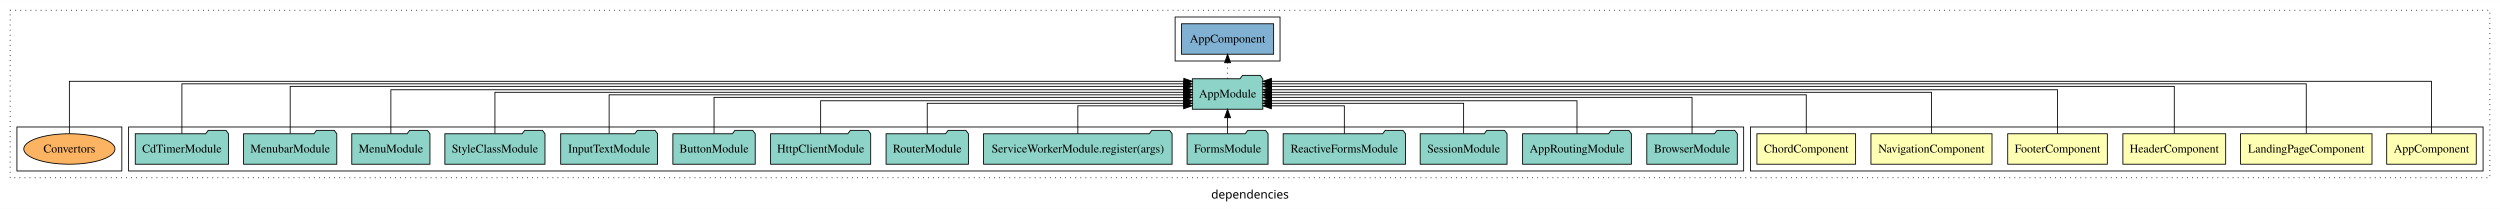
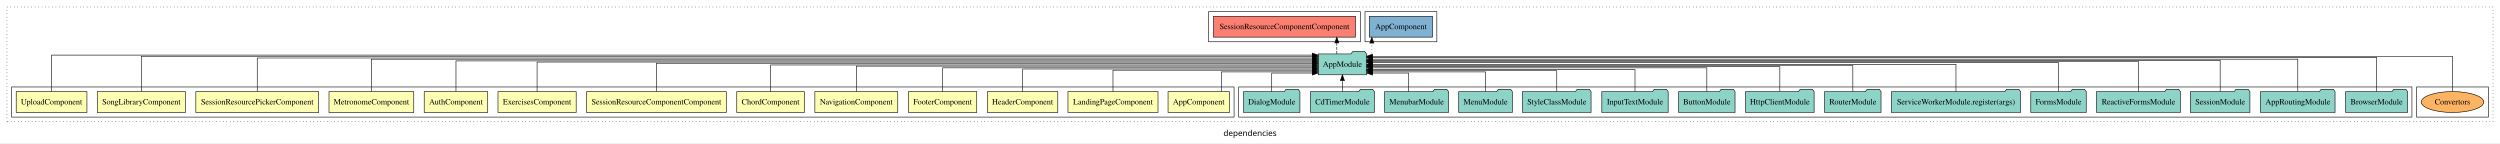
- <svg xmlns="http://www.w3.org/2000/svg" width="2955pt" height="247pt" viewBox="0.00 0.00 2955.00 246.80">
+ <svg xmlns="http://www.w3.org/2000/svg" width="4315pt" height="247pt" viewBox="0.00 0.00 4315.00 246.80">
  <g id="graph0" class="graph" transform="scale(1 1) rotate(0) translate(4 242.8)">
-     <polygon fill="white" stroke="transparent" points="-4,4 -4,-242.8 2951,-242.8 2951,4 -4,4" />
-     <text text-anchor="middle" x="1473.5" y="-8.2" font-family="sans-serif" font-size="14.00">dependencies</text>
+     <polygon fill="white" stroke="transparent" points="-4,4 -4,-242.8 4311,-242.8 4311,4 -4,4" />
+     <text text-anchor="middle" x="2153.5" y="-8.2" font-family="sans-serif" font-size="14.00">dependencies</text>
    <g id="clust1" class="cluster">
-       <polygon fill="none" stroke="black" stroke-dasharray="1,5" points="8,-32.8 8,-230.8 2939,-230.8 2939,-32.8 8,-32.8" />
-     </g>
-     <g id="clust11" class="cluster">
-       <polygon fill="none" stroke="black" points="1385,-170.8 1385,-222.8 1509,-222.8 1509,-170.8 1385,-170.8" />
+       <polygon fill="none" stroke="black" stroke-dasharray="1,5" points="8,-32.8 8,-230.8 4299,-230.8 4299,-32.8 8,-32.8" />
+     </g>
+     <g id="clust19" class="cluster">
+       <polygon fill="none" stroke="black" points="4167,-40.8 4167,-92.8 4291,-92.8 4291,-40.8 4167,-40.8" />
+     </g>
+     <g id="clust16" class="cluster">
+       <polygon fill="none" stroke="black" points="2134,-40.8 2134,-92.8 4159,-92.8 4159,-40.8 2134,-40.8" />
+     </g>
+     <g id="clust18" class="cluster">
+       <polygon fill="none" stroke="black" points="2352,-170.8 2352,-222.8 2476,-222.8 2476,-170.8 2352,-170.8" />
+     </g>
+     <g id="clust17" class="cluster">
+       <polygon fill="none" stroke="black" points="2082,-170.8 2082,-222.8 2344,-222.8 2344,-170.8 2082,-170.8" />
    </g>
    <g id="clust2" class="cluster">
-       <polygon fill="none" stroke="black" points="2065,-40.8 2065,-92.8 2931,-92.8 2931,-40.8 2065,-40.8" />
-     </g>
-     <g id="clust9" class="cluster">
-       <polygon fill="none" stroke="black" points="148,-40.8 148,-92.8 2057,-92.8 2057,-40.8 148,-40.8" />
-     </g>
-     <g id="clust12" class="cluster">
-       <polygon fill="none" stroke="black" points="16,-40.8 16,-92.8 140,-92.8 140,-40.8 16,-40.8" />
+       <polygon fill="none" stroke="black" points="16,-40.8 16,-92.8 2126,-92.8 2126,-40.8 16,-40.8" />
    </g>
    <g id="node1" class="node">
-       <polygon fill="#ffffb3" stroke="black" points="2922.94,-84.8 2817.06,-84.8 2817.06,-48.8 2922.94,-48.8 2922.94,-84.8" />
-       <text text-anchor="middle" x="2870" y="-62.6" font-family="Times,serif" font-size="14.00">AppComponent</text>
+       <polygon fill="#ffffb3" stroke="black" points="2117.94,-84.8 2012.06,-84.8 2012.06,-48.8 2117.94,-48.8 2117.94,-84.8" />
+       <text text-anchor="middle" x="2065" y="-62.6" font-family="Times,serif" font-size="14.00">AppComponent</text>
+     </g>
+     <g id="node14" class="node">
+       <polygon fill="#8dd3c7" stroke="black" points="2354.66,-149.8 2351.66,-153.8 2330.66,-153.8 2327.66,-149.8 2271.34,-149.8 2271.34,-113.8 2354.66,-113.8 2354.66,-149.8" />
+       <text text-anchor="middle" x="2313" y="-127.6" font-family="Times,serif" font-size="14.00">AppModule</text>
+     </g>
+     <g id="edge1" class="edge">
+       <path fill="none" stroke="black" d="M2104.1,-84.99C2104.1,-99.98 2104.1,-118.8 2104.1,-118.8 2104.1,-118.8 2261.23,-118.8 2261.23,-118.8" />
+       <polygon fill="black" stroke="black" points="2261.23,-122.3 2271.23,-118.8 2261.23,-115.3 2261.23,-122.3" />
+     </g>
+     <g id="node2" class="node">
+       <polygon fill="#ffffb3" stroke="black" points="1994.7,-84.8 1839.3,-84.8 1839.3,-48.8 1994.7,-48.8 1994.7,-84.8" />
+       <text text-anchor="middle" x="1917" y="-62.6" font-family="Times,serif" font-size="14.00">LandingPageComponent</text>
+     </g>
+     <g id="edge2" class="edge">
+       <path fill="none" stroke="black" d="M1917,-84.81C1917,-100.85 1917,-121.8 1917,-121.8 1917,-121.8 2261,-121.8 2261,-121.8" />
+       <polygon fill="black" stroke="black" points="2261,-125.3 2271,-121.8 2261,-118.3 2261,-125.3" />
+     </g>
+     <g id="node3" class="node">
+       <polygon fill="#ffffb3" stroke="black" points="1821.75,-84.8 1700.25,-84.8 1700.25,-48.8 1821.75,-48.8 1821.75,-84.8" />
+       <text text-anchor="middle" x="1761" y="-62.6" font-family="Times,serif" font-size="14.00">HeaderComponent</text>
+     </g>
+     <g id="edge3" class="edge">
+       <path fill="none" stroke="black" d="M1761,-84.84C1761,-101.53 1761,-123.8 1761,-123.8 1761,-123.8 2261.06,-123.8 2261.06,-123.8" />
+       <polygon fill="black" stroke="black" points="2261.06,-127.3 2271.06,-123.8 2261.06,-120.3 2261.06,-127.3" />
+     </g>
+     <g id="node4" class="node">
+       <polygon fill="#ffffb3" stroke="black" points="1681.88,-84.8 1564.12,-84.8 1564.12,-48.8 1681.88,-48.8 1681.88,-84.8" />
+       <text text-anchor="middle" x="1623" y="-62.6" font-family="Times,serif" font-size="14.00">FooterComponent</text>
+     </g>
+     <g id="edge4" class="edge">
+       <path fill="none" stroke="black" d="M1623,-84.82C1623,-102.17 1623,-125.8 1623,-125.8 1623,-125.8 2261.13,-125.8 2261.13,-125.8" />
+       <polygon fill="black" stroke="black" points="2261.13,-129.3 2271.13,-125.8 2261.13,-122.3 2261.13,-129.3" />
+     </g>
+     <g id="node5" class="node">
+       <polygon fill="#ffffb3" stroke="black" points="1545.54,-84.8 1402.46,-84.8 1402.46,-48.8 1545.54,-48.8 1545.54,-84.8" />
+       <text text-anchor="middle" x="1474" y="-62.6" font-family="Times,serif" font-size="14.00">NavigationComponent</text>
+     </g>
+     <g id="edge5" class="edge">
+       <path fill="none" stroke="black" d="M1474,-85.07C1474,-103.36 1474,-128.8 1474,-128.8 1474,-128.8 2261.11,-128.8 2261.11,-128.8" />
+       <polygon fill="black" stroke="black" points="2261.11,-132.3 2271.11,-128.8 2261.11,-125.3 2261.11,-132.3" />
+     </g>
+     <g id="node6" class="node">
+       <polygon fill="#ffffb3" stroke="black" points="1384.33,-84.8 1267.67,-84.8 1267.67,-48.8 1384.33,-48.8 1384.33,-84.8" />
+       <text text-anchor="middle" x="1326" y="-62.6" font-family="Times,serif" font-size="14.00">ChordComponent</text>
+     </g>
+     <g id="edge6" class="edge">
+       <path fill="none" stroke="black" d="M1326,-84.97C1326,-103.89 1326,-130.8 1326,-130.8 1326,-130.8 2261.22,-130.8 2261.22,-130.8" />
+       <polygon fill="black" stroke="black" points="2261.22,-134.3 2271.22,-130.8 2261.22,-127.3 2261.22,-134.3" />
    </g>
    <g id="node7" class="node">
-       <polygon fill="#8dd3c7" stroke="black" points="1488.66,-149.8 1485.66,-153.8 1464.66,-153.8 1461.66,-149.8 1405.34,-149.8 1405.34,-113.8 1488.66,-113.8 1488.66,-149.8" />
-       <text text-anchor="middle" x="1447" y="-127.6" font-family="Times,serif" font-size="14.00">AppModule</text>
-     </g>
-     <g id="edge1" class="edge">
-       <path fill="none" stroke="black" d="M2870,-84.95C2870,-108.56 2870,-146.8 2870,-146.8 2870,-146.8 1498.82,-146.8 1498.82,-146.8" />
-       <polygon fill="black" stroke="black" points="1498.82,-143.3 1488.82,-146.8 1498.82,-150.3 1498.82,-143.3" />
-     </g>
-     <g id="node2" class="node">
-       <polygon fill="#ffffb3" stroke="black" points="2799.7,-84.8 2644.3,-84.8 2644.3,-48.8 2799.7,-48.8 2799.7,-84.8" />
-       <text text-anchor="middle" x="2722" y="-62.6" font-family="Times,serif" font-size="14.00">LandingPageComponent</text>
-     </g>
-     <g id="edge2" class="edge">
-       <path fill="none" stroke="black" d="M2722,-85.05C2722,-107.82 2722,-143.8 2722,-143.8 2722,-143.8 1498.7,-143.8 1498.7,-143.8" />
-       <polygon fill="black" stroke="black" points="1498.7,-140.3 1488.7,-143.8 1498.7,-147.3 1498.7,-140.3" />
-     </g>
-     <g id="node3" class="node">
-       <polygon fill="#ffffb3" stroke="black" points="2626.75,-84.8 2505.25,-84.8 2505.25,-48.8 2626.75,-48.8 2626.75,-84.8" />
-       <text text-anchor="middle" x="2566" y="-62.6" font-family="Times,serif" font-size="14.00">HeaderComponent</text>
-     </g>
-     <g id="edge3" class="edge">
-       <path fill="none" stroke="black" d="M2566,-85.09C2566,-107.01 2566,-140.8 2566,-140.8 2566,-140.8 1498.82,-140.8 1498.82,-140.8" />
-       <polygon fill="black" stroke="black" points="1498.82,-137.3 1488.82,-140.8 1498.82,-144.3 1498.82,-137.3" />
-     </g>
-     <g id="node4" class="node">
-       <polygon fill="#ffffb3" stroke="black" points="2486.88,-84.8 2369.12,-84.8 2369.12,-48.8 2486.88,-48.8 2486.88,-84.8" />
-       <text text-anchor="middle" x="2428" y="-62.6" font-family="Times,serif" font-size="14.00">FooterComponent</text>
-     </g>
-     <g id="edge4" class="edge">
-       <path fill="none" stroke="black" d="M2428,-84.83C2428,-105.57 2428,-136.8 2428,-136.8 2428,-136.8 1498.84,-136.8 1498.84,-136.8" />
-       <polygon fill="black" stroke="black" points="1498.84,-133.3 1488.84,-136.8 1498.84,-140.3 1498.84,-133.3" />
-     </g>
-     <g id="node5" class="node">
-       <polygon fill="#ffffb3" stroke="black" points="2350.54,-84.8 2207.46,-84.8 2207.46,-48.8 2350.54,-48.8 2350.54,-84.8" />
-       <text text-anchor="middle" x="2279" y="-62.6" font-family="Times,serif" font-size="14.00">NavigationComponent</text>
-     </g>
-     <g id="edge5" class="edge">
-       <path fill="none" stroke="black" d="M2279,-85.11C2279,-104.95 2279,-133.8 2279,-133.8 2279,-133.8 1498.83,-133.8 1498.83,-133.8" />
-       <polygon fill="black" stroke="black" points="1498.83,-130.3 1488.83,-133.8 1498.83,-137.3 1498.83,-130.3" />
-     </g>
-     <g id="node6" class="node">
-       <polygon fill="#ffffb3" stroke="black" points="2189.33,-84.8 2072.67,-84.8 2072.67,-48.8 2189.33,-48.8 2189.33,-84.8" />
-       <text text-anchor="middle" x="2131" y="-62.6" font-family="Times,serif" font-size="14.00">ChordComponent</text>
-     </g>
-     <g id="edge6" class="edge">
-       <path fill="none" stroke="black" d="M2131,-84.97C2131,-103.89 2131,-130.8 2131,-130.8 2131,-130.8 1498.76,-130.8 1498.76,-130.8" />
-       <polygon fill="black" stroke="black" points="1498.76,-127.3 1488.76,-130.8 1498.76,-134.3 1498.76,-127.3" />
+       <polygon fill="#ffffb3" stroke="black" points="1249.54,-84.8 1008.46,-84.8 1008.46,-48.8 1249.54,-48.8 1249.54,-84.8" />
+       <text text-anchor="middle" x="1129" y="-62.6" font-family="Times,serif" font-size="14.00">SessionResourceComponentComponent</text>
+     </g>
+     <g id="edge7" class="edge">
+       <path fill="none" stroke="black" d="M1129,-85.11C1129,-104.95 1129,-133.8 1129,-133.8 1129,-133.8 2261.21,-133.8 2261.21,-133.8" />
+       <polygon fill="black" stroke="black" points="2261.21,-137.3 2271.21,-133.8 2261.21,-130.3 2261.21,-137.3" />
+     </g>
+     <g id="node8" class="node">
+       <polygon fill="#ffffb3" stroke="black" points="990.47,-84.8 855.53,-84.8 855.53,-48.8 990.47,-48.8 990.47,-84.8" />
+       <text text-anchor="middle" x="923" y="-62.6" font-family="Times,serif" font-size="14.00">ExercisesComponent</text>
+     </g>
+     <g id="edge8" class="edge">
+       <path fill="none" stroke="black" d="M923,-84.93C923,-105.37 923,-135.8 923,-135.8 923,-135.8 2261.02,-135.8 2261.02,-135.8" />
+       <polygon fill="black" stroke="black" points="2261.02,-139.3 2271.02,-135.8 2261.02,-132.3 2261.02,-139.3" />
+     </g>
+     <g id="node9" class="node">
+       <polygon fill="#ffffb3" stroke="black" points="837.83,-84.8 728.17,-84.8 728.17,-48.8 837.83,-48.8 837.83,-84.8" />
+       <text text-anchor="middle" x="783" y="-62.6" font-family="Times,serif" font-size="14.00">AuthComponent</text>
+     </g>
+     <g id="edge9" class="edge">
+       <path fill="none" stroke="black" d="M783,-85.08C783,-106.12 783,-137.8 783,-137.8 783,-137.8 2261.28,-137.8 2261.28,-137.8" />
+       <polygon fill="black" stroke="black" points="2261.28,-141.3 2271.28,-137.8 2261.28,-134.3 2261.28,-141.3" />
+     </g>
+     <g id="node10" class="node">
+       <polygon fill="#ffffb3" stroke="black" points="710.15,-84.8 563.85,-84.8 563.85,-48.8 710.15,-48.8 710.15,-84.8" />
+       <text text-anchor="middle" x="637" y="-62.6" font-family="Times,serif" font-size="14.00">MetronomeComponent</text>
+     </g>
+     <g id="edge10" class="edge">
+       <path fill="none" stroke="black" d="M637,-85.09C637,-107.01 637,-140.8 637,-140.8 637,-140.8 2261.15,-140.8 2261.15,-140.8" />
+       <polygon fill="black" stroke="black" points="2261.15,-144.3 2271.15,-140.8 2261.15,-137.3 2261.15,-144.3" />
+     </g>
+     <g id="node11" class="node">
+       <polygon fill="#ffffb3" stroke="black" points="545.97,-84.8 334.03,-84.8 334.03,-48.8 545.97,-48.8 545.97,-84.8" />
+       <text text-anchor="middle" x="440" y="-62.6" font-family="Times,serif" font-size="14.00">SessionResourcePickerComponent</text>
+     </g>
+     <g id="edge11" class="edge">
+       <path fill="none" stroke="black" d="M440,-84.81C440,-107.29 440,-142.8 440,-142.8 440,-142.8 2261.25,-142.8 2261.25,-142.8" />
+       <polygon fill="black" stroke="black" points="2261.25,-146.3 2271.25,-142.8 2261.25,-139.3 2261.25,-146.3" />
+     </g>
+     <g id="node12" class="node">
+       <polygon fill="#ffffb3" stroke="black" points="316.1,-84.8 163.9,-84.8 163.9,-48.8 316.1,-48.8 316.1,-84.8" />
+       <text text-anchor="middle" x="240" y="-62.6" font-family="Times,serif" font-size="14.00">SongLibraryComponent</text>
+     </g>
+     <g id="edge12" class="edge">
+       <path fill="none" stroke="black" d="M240,-85.12C240,-108.46 240,-145.8 240,-145.8 240,-145.8 2261.12,-145.8 2261.12,-145.8" />
+       <polygon fill="black" stroke="black" points="2261.12,-149.3 2271.12,-145.8 2261.12,-142.3 2261.12,-149.3" />
+     </g>
+     <g id="node13" class="node">
+       <polygon fill="#ffffb3" stroke="black" points="146.05,-84.8 23.95,-84.8 23.95,-48.8 146.05,-48.8 146.05,-84.8" />
+       <text text-anchor="middle" x="85" y="-62.6" font-family="Times,serif" font-size="14.00">UploadComponent</text>
+     </g>
+     <g id="edge13" class="edge">
+       <path fill="none" stroke="black" d="M85,-85.18C85,-109.08 85,-147.8 85,-147.8 85,-147.8 2260.97,-147.8 2260.97,-147.8" />
+       <polygon fill="black" stroke="black" points="2260.97,-151.3 2270.97,-147.8 2260.97,-144.3 2260.97,-151.3" />
+     </g>
+     <g id="node30" class="node">
+       <polygon fill="#fb8072" stroke="black" points="2335.54,-214.8 2090.46,-214.8 2090.46,-178.8 2335.54,-178.8 2335.54,-214.8" />
+       <text text-anchor="middle" x="2213" y="-192.6" font-family="Times,serif" font-size="14.00">SessionResourceComponentComponent </text>
+     </g>
+     <g id="edge29" class="edge">
+       <path fill="none" stroke="black" stroke-dasharray="5,2" d="M2303.34,-149.91C2303.34,-149.91 2303.34,-168.79 2303.34,-168.79" />
+       <polygon fill="black" stroke="black" points="2299.84,-168.79 2303.34,-178.79 2306.84,-168.79 2299.84,-168.79" />
+     </g>
+     <g id="node31" class="node">
+       <polygon fill="#80b1d3" stroke="black" points="2468.44,-214.8 2359.56,-214.8 2359.56,-178.8 2468.44,-178.8 2468.44,-214.8" />
+       <text text-anchor="middle" x="2414" y="-192.6" font-family="Times,serif" font-size="14.00">AppComponent </text>
+     </g>
+     <g id="edge30" class="edge">
+       <path fill="none" stroke="black" stroke-dasharray="1,5" d="M2354.94,-147.8C2360.21,-147.8 2363.79,-147.8 2363.79,-147.8 2363.79,-147.8 2363.79,-168.55 2363.79,-168.55" />
+       <polygon fill="black" stroke="black" points="2360.29,-168.55 2363.79,-178.55 2367.29,-168.55 2360.29,-168.55" />
+     </g>
+     <g id="node15" class="node">
+       <polygon fill="#8dd3c7" stroke="black" points="4151.49,-84.8 4148.49,-88.8 4127.49,-88.8 4124.49,-84.8 4044.51,-84.8 4044.51,-48.8 4151.49,-48.8 4151.49,-84.8" />
+       <text text-anchor="middle" x="4098" y="-62.6" font-family="Times,serif" font-size="14.00">BrowserModule</text>
+     </g>
+     <g id="edge14" class="edge">
+       <path fill="none" stroke="black" d="M4098,-85.05C4098,-107.82 4098,-143.8 4098,-143.8 4098,-143.8 2364.93,-143.8 2364.93,-143.8" />
+       <polygon fill="black" stroke="black" points="2364.93,-140.3 2354.93,-143.8 2364.93,-147.3 2364.93,-140.3" />
+     </g>
+     <g id="node16" class="node">
+       <polygon fill="#8dd3c7" stroke="black" points="4026.28,-84.8 4023.28,-88.8 4002.28,-88.8 3999.28,-84.8 3897.72,-84.8 3897.72,-48.8 4026.28,-48.8 4026.28,-84.8" />
+       <text text-anchor="middle" x="3962" y="-62.6" font-family="Times,serif" font-size="14.00">AppRoutingModule</text>
+     </g>
+     <g id="edge15" class="edge">
+       <path fill="none" stroke="black" d="M3962,-85.09C3962,-107.01 3962,-140.8 3962,-140.8 3962,-140.8 2365,-140.8 2365,-140.8" />
+       <polygon fill="black" stroke="black" points="2365,-137.3 2355,-140.8 2365,-144.3 2365,-137.3" />
+     </g>
+     <g id="node17" class="node">
+       <polygon fill="#8dd3c7" stroke="black" points="3879.34,-84.8 3876.34,-88.8 3855.34,-88.8 3852.34,-84.8 3776.66,-84.8 3776.66,-48.8 3879.34,-48.8 3879.34,-84.8" />
+       <text text-anchor="middle" x="3828" y="-62.6" font-family="Times,serif" font-size="14.00">SessionModule</text>
+     </g>
+     <g id="edge16" class="edge">
+       <path fill="none" stroke="black" d="M3828,-84.97C3828,-106.3 3828,-138.8 3828,-138.8 3828,-138.8 2364.7,-138.8 2364.7,-138.8" />
+       <polygon fill="black" stroke="black" points="2364.7,-135.3 2354.7,-138.8 2364.7,-142.3 2364.7,-135.3" />
+     </g>
+     <g id="node18" class="node">
+       <polygon fill="#8dd3c7" stroke="black" points="3759.31,-84.8 3756.31,-88.8 3735.31,-88.8 3732.31,-84.8 3614.69,-84.8 3614.69,-48.8 3759.31,-48.8 3759.31,-84.8" />
+       <text text-anchor="middle" x="3687" y="-62.6" font-family="Times,serif" font-size="14.00">ReactiveFormsModule</text>
+     </g>
+     <g id="edge17" class="edge">
+       <path fill="none" stroke="black" d="M3687,-84.83C3687,-105.57 3687,-136.8 3687,-136.8 3687,-136.8 2364.87,-136.8 2364.87,-136.8" />
+       <polygon fill="black" stroke="black" points="2364.87,-133.3 2354.87,-136.8 2364.87,-140.3 2364.87,-133.3" />
+     </g>
+     <g id="node19" class="node">
+       <polygon fill="#8dd3c7" stroke="black" points="3596.84,-84.8 3593.84,-88.8 3572.84,-88.8 3569.84,-84.8 3501.16,-84.8 3501.16,-48.8 3596.84,-48.8 3596.84,-84.8" />
+       <text text-anchor="middle" x="3549" y="-62.6" font-family="Times,serif" font-size="14.00">FormsModule</text>
+     </g>
+     <g id="edge18" class="edge">
+       <path fill="none" stroke="black" d="M3549,-85.02C3549,-105.17 3549,-134.8 3549,-134.8 3549,-134.8 2364.83,-134.8 2364.83,-134.8" />
+       <polygon fill="black" stroke="black" points="2364.83,-131.3 2354.83,-134.8 2364.83,-138.3 2364.83,-131.3" />
+     </g>
+     <g id="node20" class="node">
+       <polygon fill="#8dd3c7" stroke="black" points="3483.41,-84.8 3480.41,-88.8 3459.41,-88.8 3456.41,-84.8 3260.59,-84.8 3260.59,-48.8 3483.41,-48.8 3483.41,-84.8" />
+       <text text-anchor="middle" x="3372" y="-62.6" font-family="Times,serif" font-size="14.00">ServiceWorkerModule.register(args)</text>
+     </g>
+     <g id="edge19" class="edge">
+       <path fill="none" stroke="black" d="M3372,-84.91C3372,-104.14 3372,-131.8 3372,-131.8 3372,-131.8 2364.84,-131.8 2364.84,-131.8" />
+       <polygon fill="black" stroke="black" points="2364.84,-128.3 2354.84,-131.8 2364.84,-135.3 2364.84,-128.3" />
+     </g>
+     <g id="node21" class="node">
+       <polygon fill="#8dd3c7" stroke="black" points="3242.66,-84.8 3239.66,-88.8 3218.66,-88.8 3215.66,-84.8 3145.34,-84.8 3145.34,-48.8 3242.66,-48.8 3242.66,-84.8" />
+       <text text-anchor="middle" x="3194" y="-62.6" font-family="Times,serif" font-size="14.00">RouterModule</text>
+     </g>
+     <g id="edge20" class="edge">
+       <path fill="none" stroke="black" d="M3194,-85.02C3194,-103.63 3194,-129.8 3194,-129.8 3194,-129.8 2364.9,-129.8 2364.9,-129.8" />
+       <polygon fill="black" stroke="black" points="2364.9,-126.3 2354.9,-129.8 2364.9,-133.3 2364.9,-126.3" />
    </g>
    <g id="node22" class="node">
-       <polygon fill="#80b1d3" stroke="black" points="1501.44,-214.8 1392.56,-214.8 1392.56,-178.8 1501.44,-178.8 1501.44,-214.8" />
-       <text text-anchor="middle" x="1447" y="-192.6" font-family="Times,serif" font-size="14.00">AppComponent </text>
+       <polygon fill="#8dd3c7" stroke="black" points="3127.16,-84.8 3124.16,-88.8 3103.16,-88.8 3100.16,-84.8 3008.84,-84.8 3008.84,-48.8 3127.16,-48.8 3127.16,-84.8" />
+       <text text-anchor="middle" x="3068" y="-62.6" font-family="Times,serif" font-size="14.00">HttpClientModule</text>
    </g>
    <g id="edge21" class="edge">
-       <path fill="none" stroke="black" stroke-dasharray="1,5" d="M1447,-149.91C1447,-149.91 1447,-168.79 1447,-168.79" />
-       <polygon fill="black" stroke="black" points="1443.5,-168.79 1447,-178.79 1450.5,-168.79 1443.5,-168.79" />
-     </g>
-     <g id="node8" class="node">
-       <polygon fill="#8dd3c7" stroke="black" points="2049.49,-84.8 2046.49,-88.8 2025.49,-88.8 2022.49,-84.8 1942.51,-84.8 1942.51,-48.8 2049.49,-48.8 2049.49,-84.8" />
-       <text text-anchor="middle" x="1996" y="-62.6" font-family="Times,serif" font-size="14.00">BrowserModule</text>
-     </g>
-     <g id="edge7" class="edge">
-       <path fill="none" stroke="black" d="M1996,-85.1C1996,-103.07 1996,-127.8 1996,-127.8 1996,-127.8 1498.71,-127.8 1498.71,-127.8" />
-       <polygon fill="black" stroke="black" points="1498.71,-124.3 1488.71,-127.8 1498.71,-131.3 1498.71,-124.3" />
-     </g>
-     <g id="node9" class="node">
-       <polygon fill="#8dd3c7" stroke="black" points="1924.28,-84.8 1921.28,-88.8 1900.28,-88.8 1897.28,-84.8 1795.72,-84.8 1795.72,-48.8 1924.28,-48.8 1924.28,-84.8" />
-       <text text-anchor="middle" x="1860" y="-62.6" font-family="Times,serif" font-size="14.00">AppRoutingModule</text>
-     </g>
-     <g id="edge8" class="edge">
-       <path fill="none" stroke="black" d="M1860,-84.84C1860,-101.53 1860,-123.8 1860,-123.8 1860,-123.8 1498.87,-123.8 1498.87,-123.8" />
-       <polygon fill="black" stroke="black" points="1498.87,-120.3 1488.87,-123.8 1498.87,-127.3 1498.87,-120.3" />
-     </g>
-     <g id="node10" class="node">
-       <polygon fill="#8dd3c7" stroke="black" points="1777.34,-84.8 1774.34,-88.8 1753.34,-88.8 1750.34,-84.8 1674.66,-84.8 1674.66,-48.8 1777.34,-48.8 1777.34,-84.8" />
-       <text text-anchor="middle" x="1726" y="-62.6" font-family="Times,serif" font-size="14.00">SessionModule</text>
-     </g>
-     <g id="edge9" class="edge">
-       <path fill="none" stroke="black" d="M1726,-85.08C1726,-100.75 1726,-120.8 1726,-120.8 1726,-120.8 1498.77,-120.8 1498.77,-120.8" />
-       <polygon fill="black" stroke="black" points="1498.77,-117.3 1488.77,-120.8 1498.77,-124.3 1498.77,-117.3" />
-     </g>
-     <g id="node11" class="node">
-       <polygon fill="#8dd3c7" stroke="black" points="1657.31,-84.8 1654.31,-88.8 1633.31,-88.8 1630.31,-84.8 1512.69,-84.8 1512.69,-48.8 1657.31,-48.8 1657.31,-84.8" />
-       <text text-anchor="middle" x="1585" y="-62.6" font-family="Times,serif" font-size="14.00">ReactiveFormsModule</text>
-     </g>
-     <g id="edge10" class="edge">
-       <path fill="none" stroke="black" d="M1585,-84.92C1585,-99.58 1585,-117.8 1585,-117.8 1585,-117.8 1498.78,-117.8 1498.78,-117.8" />
-       <polygon fill="black" stroke="black" points="1498.78,-114.3 1488.78,-117.8 1498.78,-121.3 1498.78,-114.3" />
-     </g>
-     <g id="node12" class="node">
-       <polygon fill="#8dd3c7" stroke="black" points="1494.84,-84.8 1491.84,-88.8 1470.84,-88.8 1467.84,-84.8 1399.16,-84.8 1399.16,-48.8 1494.84,-48.8 1494.84,-84.8" />
-       <text text-anchor="middle" x="1447" y="-62.6" font-family="Times,serif" font-size="14.00">FormsModule</text>
-     </g>
-     <g id="edge11" class="edge">
-       <path fill="none" stroke="black" d="M1447,-84.91C1447,-84.91 1447,-103.79 1447,-103.79" />
-       <polygon fill="black" stroke="black" points="1443.5,-103.79 1447,-113.79 1450.5,-103.79 1443.5,-103.79" />
-     </g>
-     <g id="node13" class="node">
-       <polygon fill="#8dd3c7" stroke="black" points="1381.41,-84.8 1378.41,-88.8 1357.41,-88.8 1354.41,-84.8 1158.59,-84.8 1158.59,-48.8 1381.41,-48.8 1381.41,-84.8" />
-       <text text-anchor="middle" x="1270" y="-62.6" font-family="Times,serif" font-size="14.00">ServiceWorkerModule.register(args)</text>
-     </g>
-     <g id="edge12" class="edge">
-       <path fill="none" stroke="black" d="M1270,-84.92C1270,-99.58 1270,-117.8 1270,-117.8 1270,-117.8 1395.05,-117.8 1395.05,-117.8" />
-       <polygon fill="black" stroke="black" points="1395.05,-121.3 1405.05,-117.8 1395.05,-114.3 1395.05,-121.3" />
-     </g>
-     <g id="node14" class="node">
-       <polygon fill="#8dd3c7" stroke="black" points="1140.66,-84.8 1137.66,-88.8 1116.66,-88.8 1113.66,-84.8 1043.34,-84.8 1043.34,-48.8 1140.66,-48.8 1140.66,-84.8" />
-       <text text-anchor="middle" x="1092" y="-62.6" font-family="Times,serif" font-size="14.00">RouterModule</text>
-     </g>
-     <g id="edge13" class="edge">
-       <path fill="none" stroke="black" d="M1092,-85.08C1092,-100.75 1092,-120.8 1092,-120.8 1092,-120.8 1395.23,-120.8 1395.23,-120.8" />
-       <polygon fill="black" stroke="black" points="1395.23,-124.3 1405.23,-120.8 1395.23,-117.3 1395.23,-124.3" />
-     </g>
-     <g id="node15" class="node">
-       <polygon fill="#8dd3c7" stroke="black" points="1025.16,-84.8 1022.16,-88.8 1001.16,-88.8 998.16,-84.8 906.84,-84.8 906.84,-48.8 1025.16,-48.8 1025.16,-84.8" />
-       <text text-anchor="middle" x="966" y="-62.6" font-family="Times,serif" font-size="14.00">HttpClientModule</text>
-     </g>
-     <g id="edge14" class="edge">
-       <path fill="none" stroke="black" d="M966,-84.84C966,-101.53 966,-123.8 966,-123.8 966,-123.8 1395.16,-123.8 1395.16,-123.8" />
-       <polygon fill="black" stroke="black" points="1395.16,-127.3 1405.16,-123.8 1395.16,-120.3 1395.16,-127.3" />
-     </g>
-     <g id="node16" class="node">
-       <polygon fill="#8dd3c7" stroke="black" points="888.67,-84.8 885.67,-88.8 864.67,-88.8 861.67,-84.8 791.33,-84.8 791.33,-48.8 888.67,-48.8 888.67,-84.8" />
-       <text text-anchor="middle" x="840" y="-62.6" font-family="Times,serif" font-size="14.00">ButtonModule</text>
-     </g>
-     <g id="edge15" class="edge">
-       <path fill="none" stroke="black" d="M840,-85.1C840,-103.07 840,-127.8 840,-127.8 840,-127.8 1395.28,-127.8 1395.28,-127.8" />
-       <polygon fill="black" stroke="black" points="1395.28,-131.3 1405.28,-127.8 1395.28,-124.3 1395.28,-131.3" />
-     </g>
-     <g id="node17" class="node">
-       <polygon fill="#8dd3c7" stroke="black" points="773.26,-84.8 770.26,-88.8 749.26,-88.8 746.26,-84.8 658.74,-84.8 658.74,-48.8 773.26,-48.8 773.26,-84.8" />
-       <text text-anchor="middle" x="716" y="-62.6" font-family="Times,serif" font-size="14.00">InputTextModule</text>
-     </g>
-     <g id="edge16" class="edge">
-       <path fill="none" stroke="black" d="M716,-84.97C716,-103.89 716,-130.8 716,-130.8 716,-130.8 1395.07,-130.8 1395.07,-130.8" />
-       <polygon fill="black" stroke="black" points="1395.07,-134.3 1405.07,-130.8 1395.07,-127.3 1395.07,-134.3" />
-     </g>
-     <g id="node18" class="node">
-       <polygon fill="#8dd3c7" stroke="black" points="640.17,-84.8 637.17,-88.8 616.17,-88.8 613.17,-84.8 521.83,-84.8 521.83,-48.8 640.17,-48.8 640.17,-84.8" />
-       <text text-anchor="middle" x="581" y="-62.6" font-family="Times,serif" font-size="14.00">StyleClassModule</text>
-     </g>
-     <g id="edge17" class="edge">
-       <path fill="none" stroke="black" d="M581,-85.11C581,-104.95 581,-133.8 581,-133.8 581,-133.8 1395.23,-133.8 1395.23,-133.8" />
-       <polygon fill="black" stroke="black" points="1395.23,-137.3 1405.23,-133.8 1395.23,-130.3 1395.23,-137.3" />
-     </g>
-     <g id="node19" class="node">
-       <polygon fill="#8dd3c7" stroke="black" points="504.21,-84.8 501.21,-88.8 480.21,-88.8 477.21,-84.8 411.79,-84.8 411.79,-48.8 504.21,-48.8 504.21,-84.8" />
-       <text text-anchor="middle" x="458" y="-62.6" font-family="Times,serif" font-size="14.00">MenuModule</text>
-     </g>
-     <g id="edge18" class="edge">
-       <path fill="none" stroke="black" d="M458,-84.83C458,-105.57 458,-136.8 458,-136.8 458,-136.8 1395.14,-136.8 1395.14,-136.8" />
-       <polygon fill="black" stroke="black" points="1395.14,-140.3 1405.14,-136.8 1395.14,-133.3 1395.14,-140.3" />
-     </g>
-     <g id="node20" class="node">
-       <polygon fill="#8dd3c7" stroke="black" points="394.09,-84.8 391.09,-88.8 370.09,-88.8 367.09,-84.8 283.91,-84.8 283.91,-48.8 394.09,-48.8 394.09,-84.8" />
-       <text text-anchor="middle" x="339" y="-62.6" font-family="Times,serif" font-size="14.00">MenubarModule</text>
-     </g>
-     <g id="edge19" class="edge">
-       <path fill="none" stroke="black" d="M339,-85.09C339,-107.01 339,-140.8 339,-140.8 339,-140.8 1395.25,-140.8 1395.25,-140.8" />
-       <polygon fill="black" stroke="black" points="1395.25,-144.3 1405.25,-140.8 1395.25,-137.3 1395.25,-144.3" />
-     </g>
-     <g id="node21" class="node">
-       <polygon fill="#8dd3c7" stroke="black" points="266.1,-84.8 263.1,-88.8 242.1,-88.8 239.1,-84.8 155.9,-84.8 155.9,-48.8 266.1,-48.8 266.1,-84.8" />
-       <text text-anchor="middle" x="211" y="-62.6" font-family="Times,serif" font-size="14.00">CdTimerModule</text>
-     </g>
-     <g id="edge20" class="edge">
-       <path fill="none" stroke="black" d="M211,-85.05C211,-107.82 211,-143.8 211,-143.8 211,-143.8 1395.17,-143.8 1395.17,-143.8" />
-       <polygon fill="black" stroke="black" points="1395.17,-147.3 1405.17,-143.8 1395.17,-140.3 1395.17,-147.3" />
+       <path fill="none" stroke="black" d="M3068,-85.1C3068,-103.07 3068,-127.8 3068,-127.8 3068,-127.8 2364.67,-127.8 2364.67,-127.8" />
+       <polygon fill="black" stroke="black" points="2364.67,-124.3 2354.67,-127.8 2364.67,-131.3 2364.67,-124.3" />
    </g>
    <g id="node23" class="node">
-       <ellipse fill="#fdb462" stroke="black" cx="78" cy="-66.8" rx="53.9" ry="18" />
-       <text text-anchor="middle" x="78" y="-62.6" font-family="Times,serif" font-size="14.00">Convertors</text>
+       <polygon fill="#8dd3c7" stroke="black" points="2990.67,-84.8 2987.67,-88.8 2966.67,-88.8 2963.67,-84.8 2893.33,-84.8 2893.33,-48.8 2990.67,-48.8 2990.67,-84.8" />
+       <text text-anchor="middle" x="2942" y="-62.6" font-family="Times,serif" font-size="14.00">ButtonModule</text>
    </g>
    <g id="edge22" class="edge">
-       <path fill="none" stroke="black" d="M78,-84.95C78,-108.56 78,-146.8 78,-146.8 78,-146.8 1395.28,-146.8 1395.28,-146.8" />
-       <polygon fill="black" stroke="black" points="1395.28,-150.3 1405.28,-146.8 1395.28,-143.3 1395.28,-150.3" />
+       <path fill="none" stroke="black" d="M2942,-84.82C2942,-102.17 2942,-125.8 2942,-125.8 2942,-125.8 2364.76,-125.8 2364.76,-125.8" />
+       <polygon fill="black" stroke="black" points="2364.76,-122.3 2354.76,-125.8 2364.76,-129.3 2364.76,-122.3" />
+     </g>
+     <g id="node24" class="node">
+       <polygon fill="#8dd3c7" stroke="black" points="2875.26,-84.8 2872.26,-88.8 2851.26,-88.8 2848.26,-84.8 2760.74,-84.8 2760.74,-48.8 2875.26,-48.8 2875.26,-84.8" />
+       <text text-anchor="middle" x="2818" y="-62.6" font-family="Times,serif" font-size="14.00">InputTextModule</text>
+     </g>
+     <g id="edge23" class="edge">
+       <path fill="none" stroke="black" d="M2818,-84.83C2818,-101.2 2818,-122.8 2818,-122.8 2818,-122.8 2364.76,-122.8 2364.76,-122.8" />
+       <polygon fill="black" stroke="black" points="2364.76,-119.3 2354.76,-122.8 2364.76,-126.3 2364.76,-119.3" />
+     </g>
+     <g id="node25" class="node">
+       <polygon fill="#8dd3c7" stroke="black" points="2742.17,-84.8 2739.17,-88.8 2718.17,-88.8 2715.17,-84.8 2623.83,-84.8 2623.83,-48.8 2742.17,-48.8 2742.17,-84.8" />
+       <text text-anchor="middle" x="2683" y="-62.6" font-family="Times,serif" font-size="14.00">StyleClassModule</text>
+     </g>
+     <g id="edge24" class="edge">
+       <path fill="none" stroke="black" d="M2683,-85.08C2683,-100.75 2683,-120.8 2683,-120.8 2683,-120.8 2364.72,-120.8 2364.72,-120.8" />
+       <polygon fill="black" stroke="black" points="2364.72,-117.3 2354.72,-120.8 2364.72,-124.3 2364.72,-117.3" />
+     </g>
+     <g id="node26" class="node">
+       <polygon fill="#8dd3c7" stroke="black" points="2606.21,-84.8 2603.21,-88.8 2582.21,-88.8 2579.21,-84.8 2513.79,-84.8 2513.79,-48.8 2606.21,-48.8 2606.21,-84.8" />
+       <text text-anchor="middle" x="2560" y="-62.6" font-family="Times,serif" font-size="14.00">MenuModule</text>
+     </g>
+     <g id="edge25" class="edge">
+       <path fill="none" stroke="black" d="M2560,-84.99C2560,-99.98 2560,-118.8 2560,-118.8 2560,-118.8 2364.9,-118.8 2364.9,-118.8" />
+       <polygon fill="black" stroke="black" points="2364.9,-115.3 2354.9,-118.8 2364.9,-122.3 2364.9,-115.3" />
+     </g>
+     <g id="node27" class="node">
+       <polygon fill="#8dd3c7" stroke="black" points="2496.09,-84.8 2493.09,-88.8 2472.09,-88.8 2469.09,-84.8 2385.91,-84.8 2385.91,-48.8 2496.09,-48.8 2496.09,-84.8" />
+       <text text-anchor="middle" x="2441" y="-62.6" font-family="Times,serif" font-size="14.00">MenubarModule</text>
+     </g>
+     <g id="edge26" class="edge">
+       <path fill="none" stroke="black" d="M2427.21,-84.85C2427.21,-99.17 2427.21,-116.8 2427.21,-116.8 2427.21,-116.8 2364.88,-116.8 2364.88,-116.8" />
+       <polygon fill="black" stroke="black" points="2364.88,-113.3 2354.88,-116.8 2364.88,-120.3 2364.88,-113.3" />
+     </g>
+     <g id="node28" class="node">
+       <polygon fill="#8dd3c7" stroke="black" points="2368.1,-84.8 2365.1,-88.8 2344.1,-88.8 2341.1,-84.8 2257.9,-84.8 2257.9,-48.8 2368.1,-48.8 2368.1,-84.8" />
+       <text text-anchor="middle" x="2313" y="-62.6" font-family="Times,serif" font-size="14.00">CdTimerModule</text>
+     </g>
+     <g id="edge27" class="edge">
+       <path fill="none" stroke="black" d="M2313,-84.91C2313,-84.91 2313,-103.79 2313,-103.79" />
+       <polygon fill="black" stroke="black" points="2309.5,-103.79 2313,-113.79 2316.5,-103.79 2309.5,-103.79" />
+     </g>
+     <g id="node29" class="node">
+       <polygon fill="#8dd3c7" stroke="black" points="2239.66,-84.8 2236.66,-88.8 2215.66,-88.8 2212.66,-84.8 2142.34,-84.8 2142.34,-48.8 2239.66,-48.8 2239.66,-84.8" />
+       <text text-anchor="middle" x="2191" y="-62.6" font-family="Times,serif" font-size="14.00">DialogModule</text>
+     </g>
+     <g id="edge28" class="edge">
+       <path fill="none" stroke="black" d="M2191,-84.85C2191,-99.17 2191,-116.8 2191,-116.8 2191,-116.8 2261.01,-116.8 2261.01,-116.8" />
+       <polygon fill="black" stroke="black" points="2261.01,-120.3 2271.01,-116.8 2261.01,-113.3 2261.01,-120.3" />
+     </g>
+     <g id="node32" class="node">
+       <ellipse fill="#fdb462" stroke="black" cx="4229" cy="-66.8" rx="53.9" ry="18" />
+       <text text-anchor="middle" x="4229" y="-62.6" font-family="Times,serif" font-size="14.00">Convertors</text>
+     </g>
+     <g id="edge31" class="edge">
+       <path fill="none" stroke="black" d="M4229,-85.12C4229,-108.46 4229,-145.8 4229,-145.8 4229,-145.8 2364.8,-145.8 2364.8,-145.8" />
+       <polygon fill="black" stroke="black" points="2364.8,-142.3 2354.8,-145.8 2364.8,-149.3 2364.8,-142.3" />
    </g>
  </g>
</svg>
